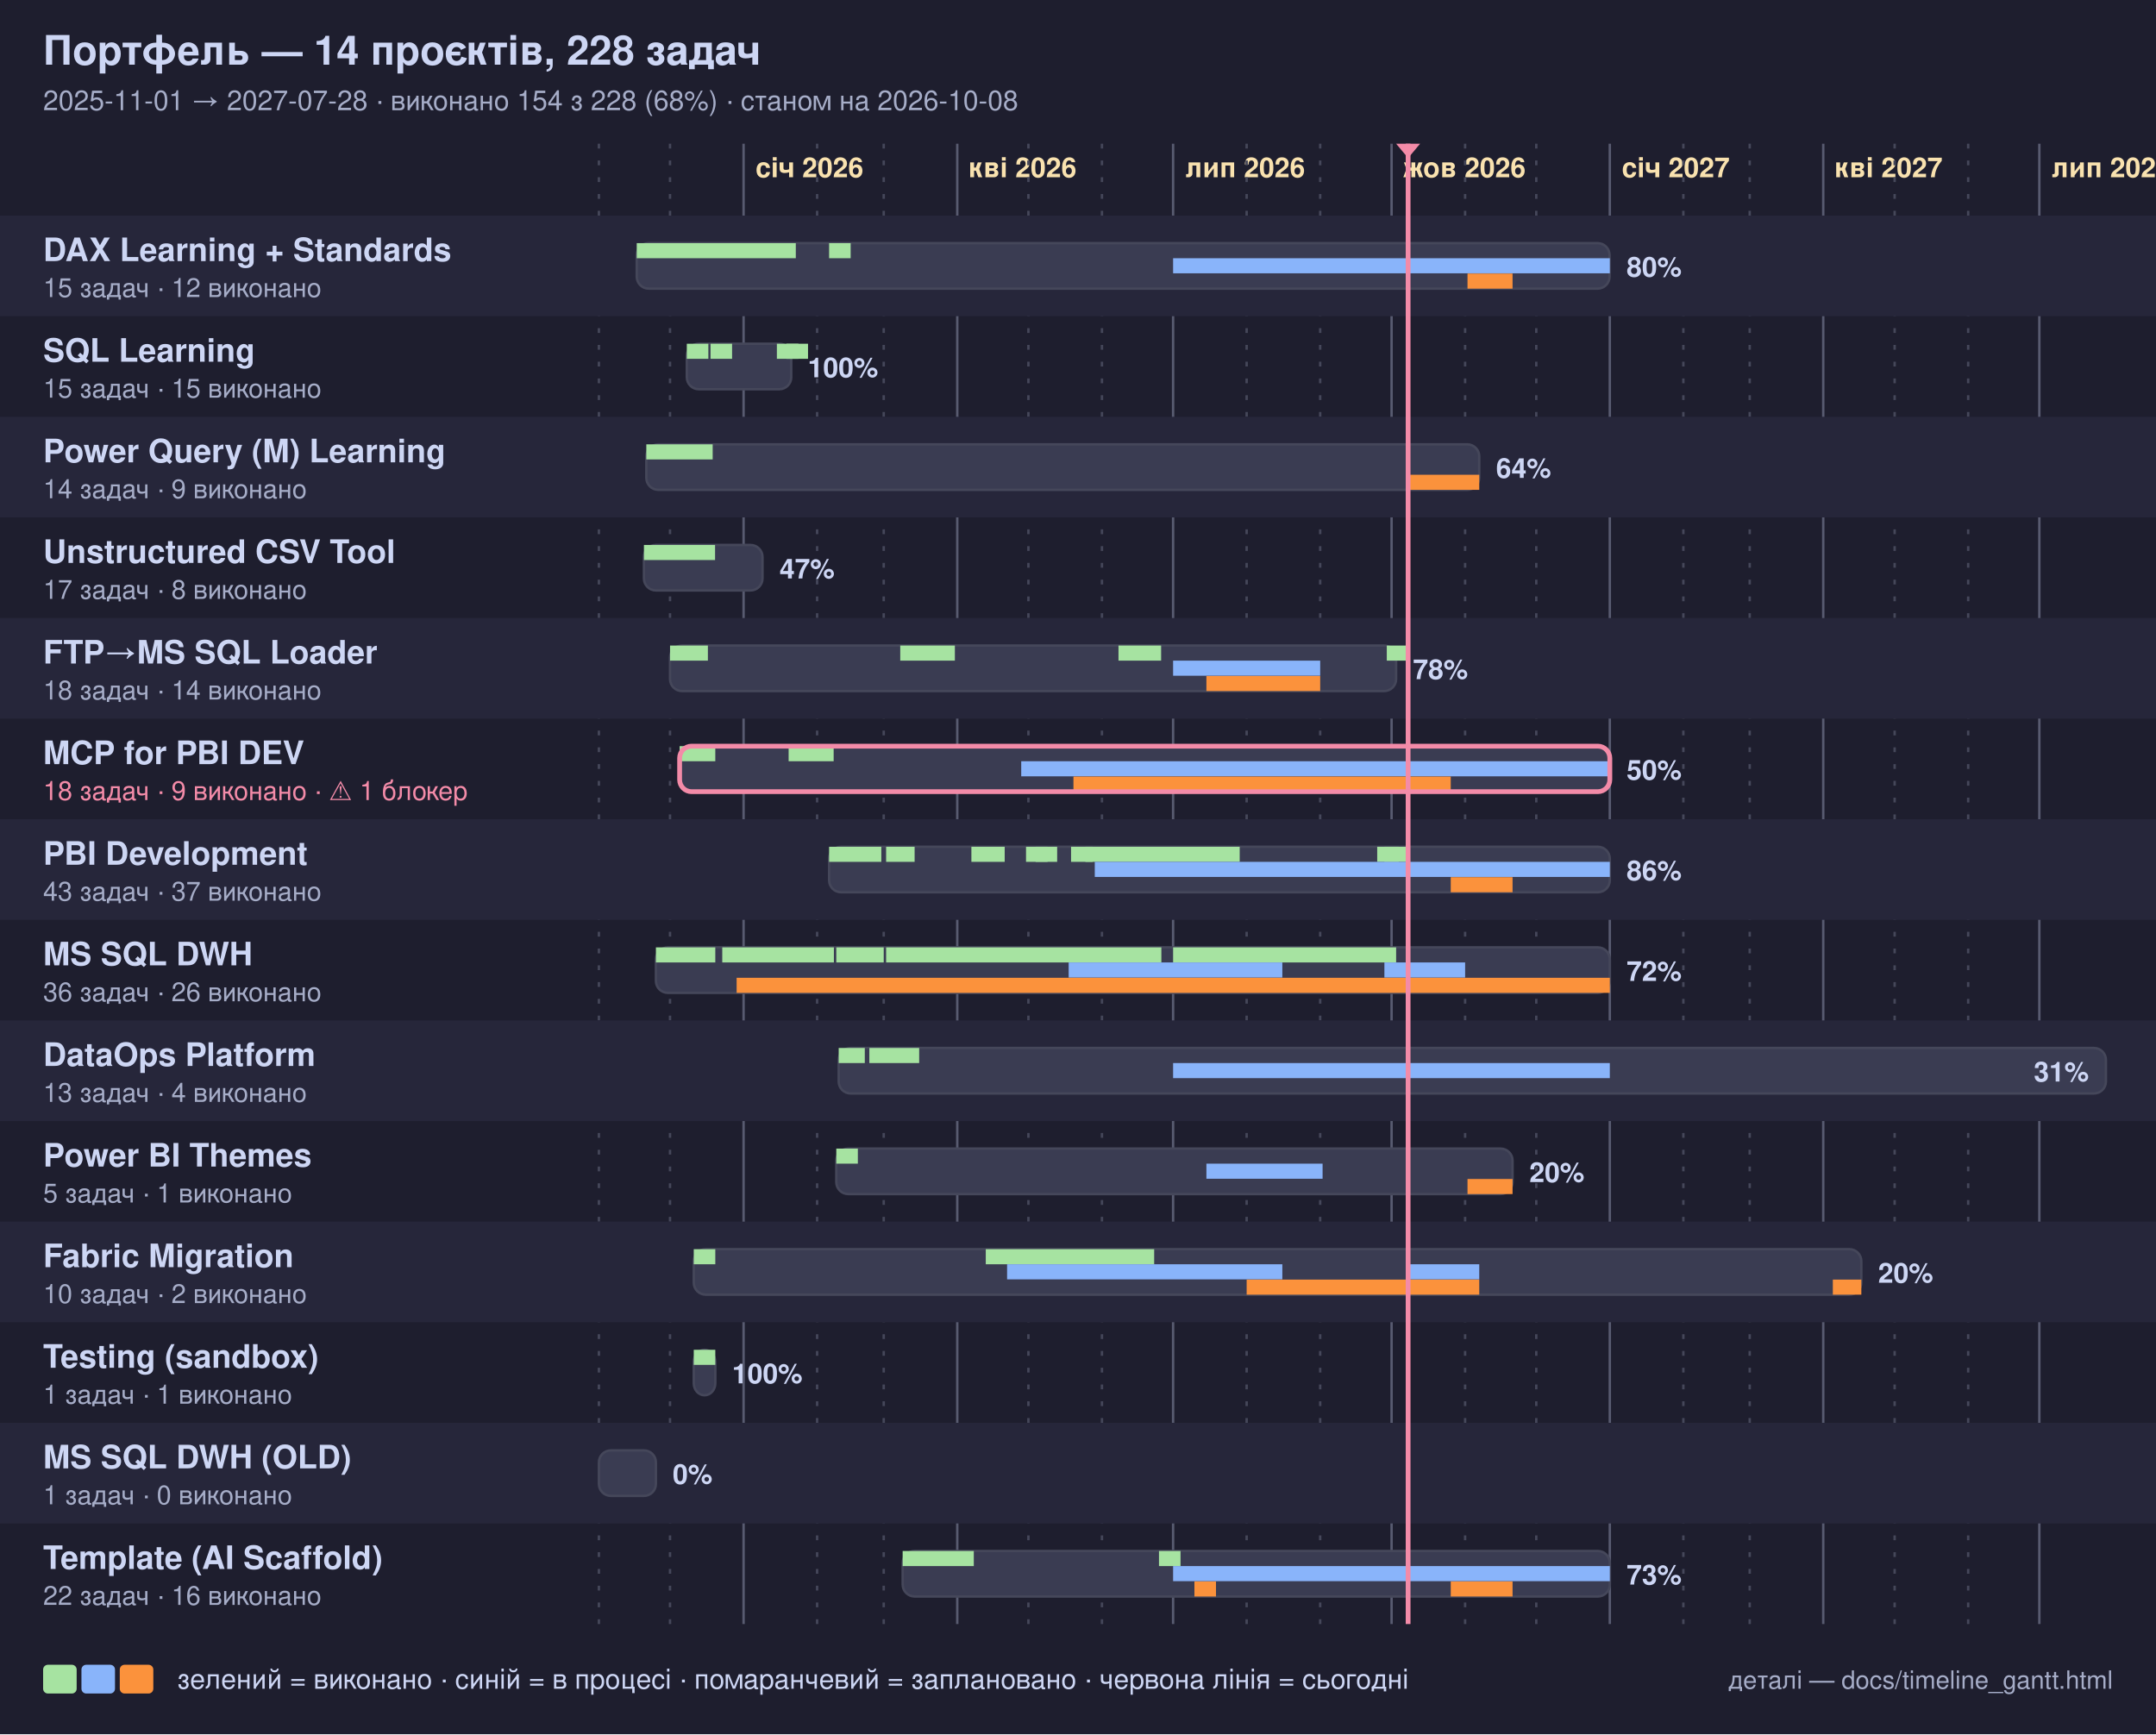
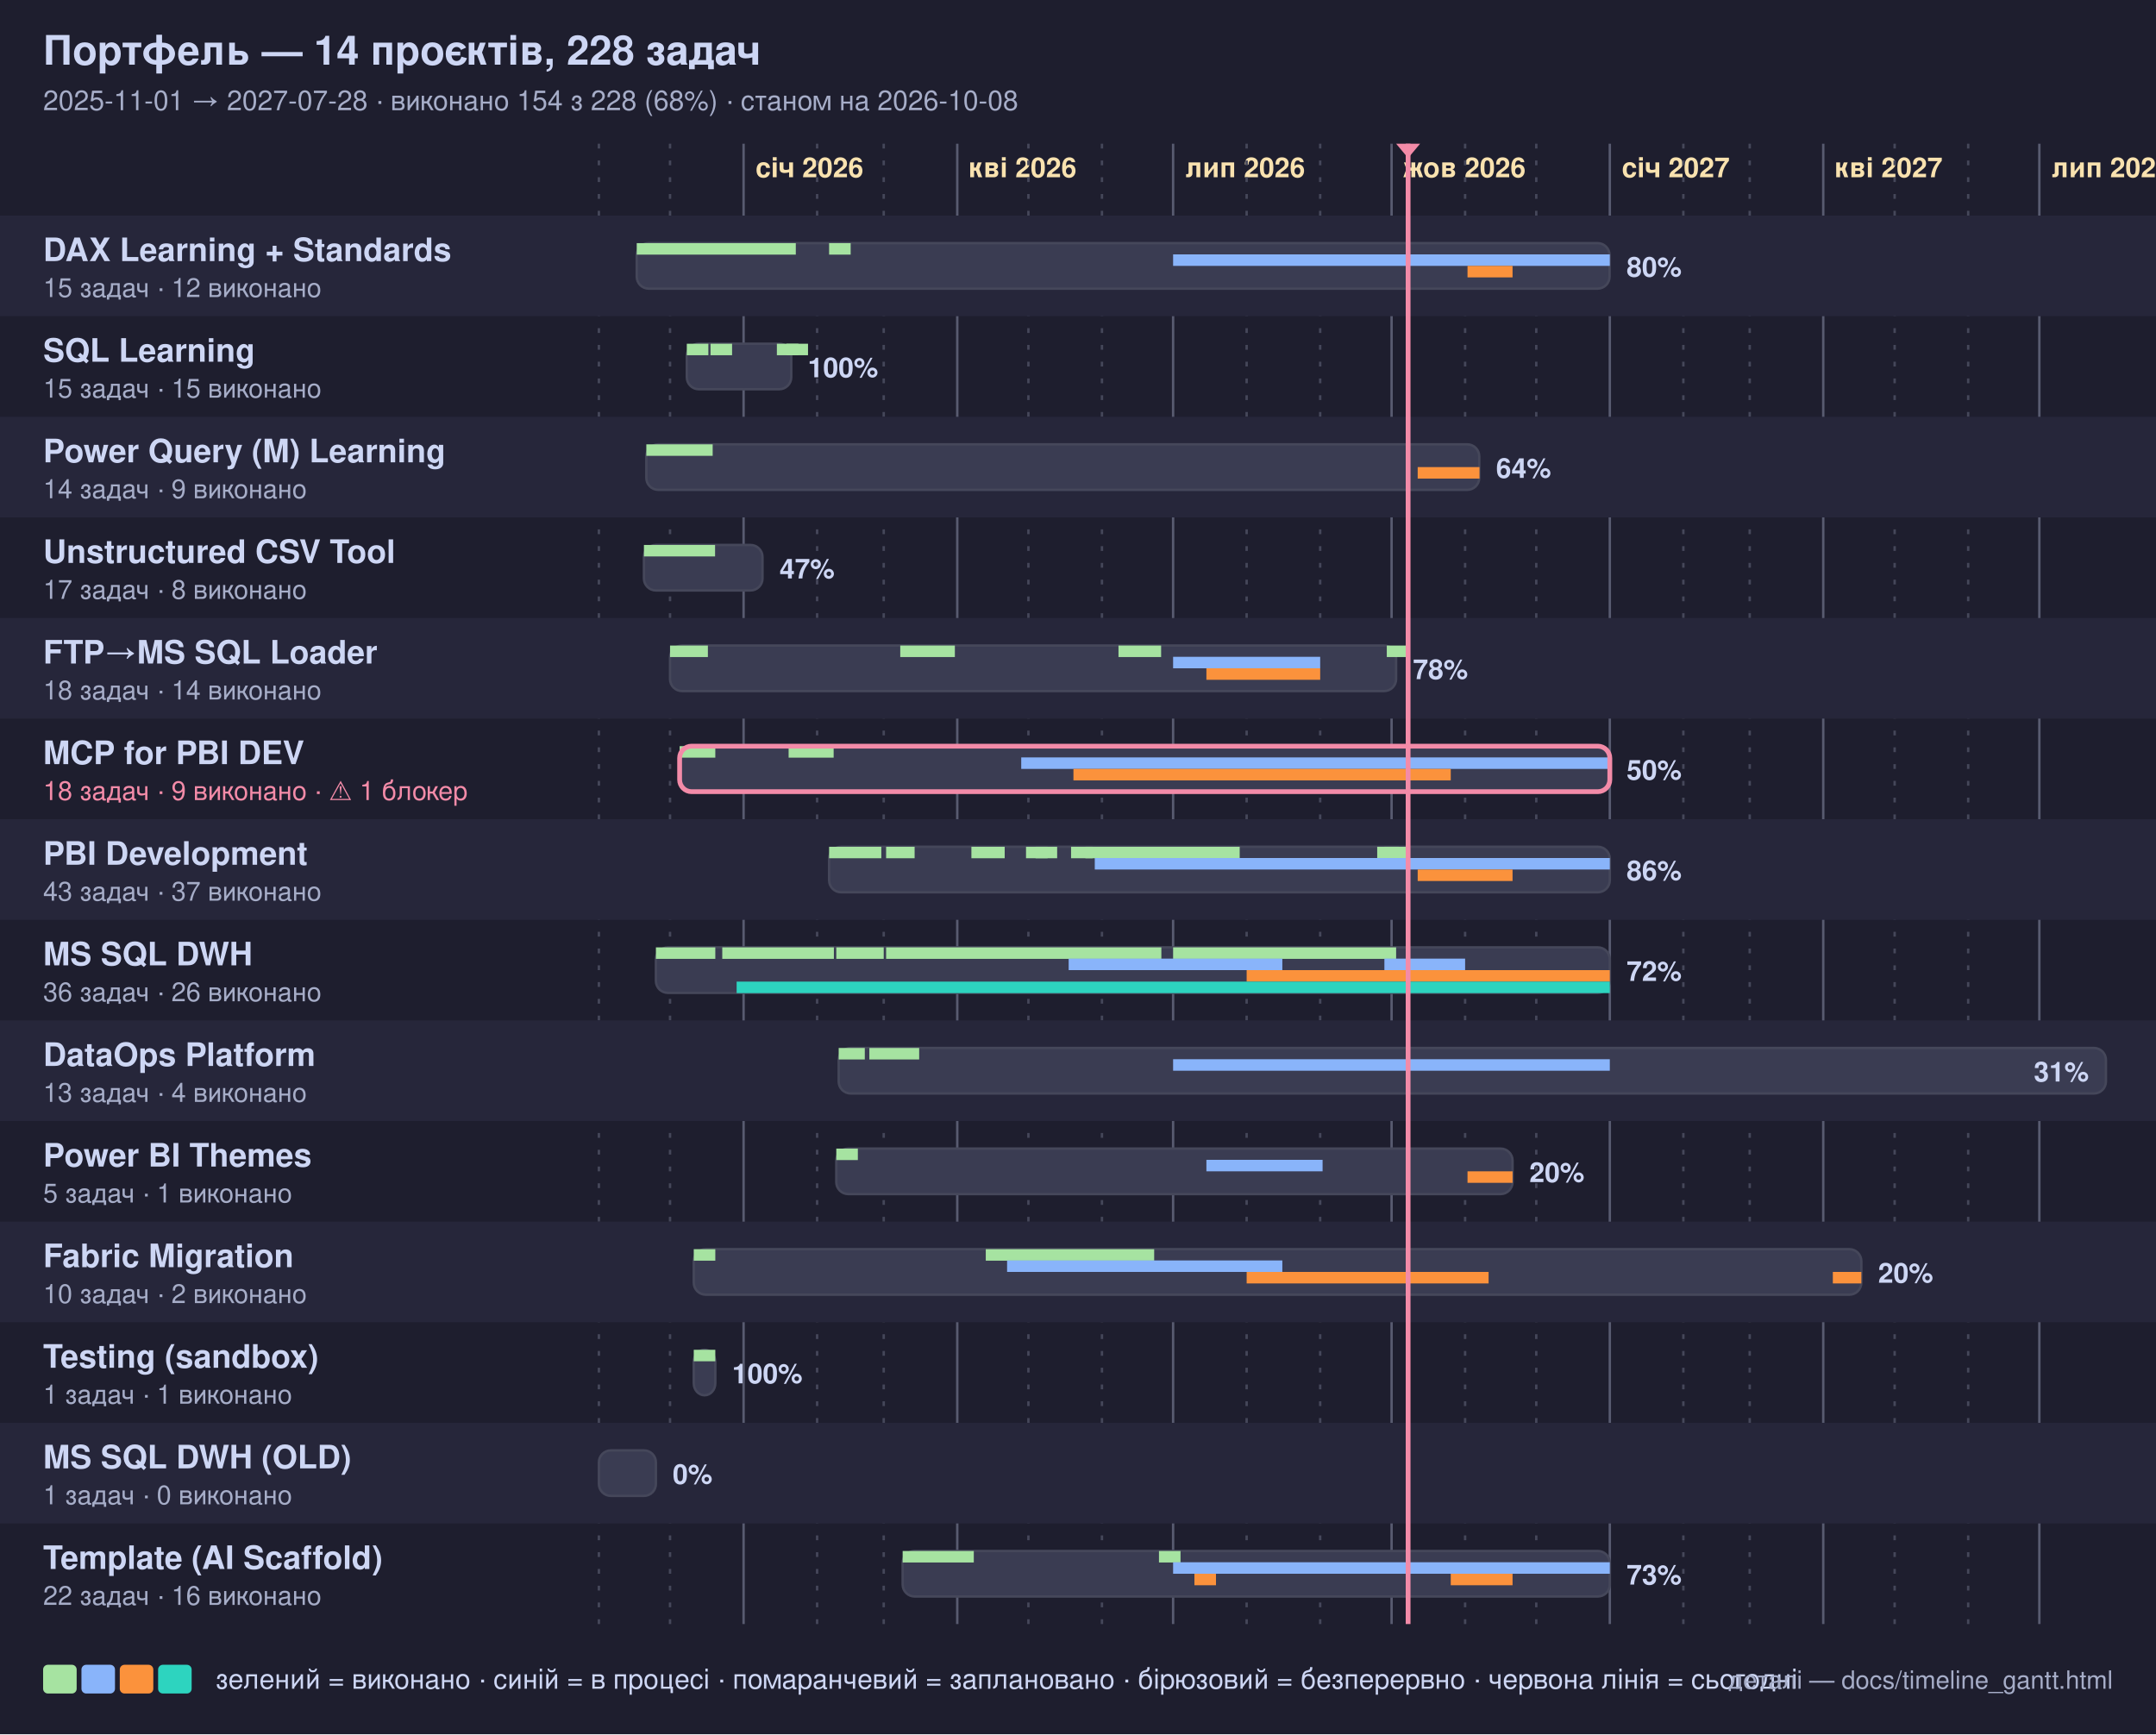
<svg xmlns="http://www.w3.org/2000/svg" width="900" height="724" viewBox="0 0 900 724" role="img" aria-label="Портфель — 14 проєктів, 228 задач" font-family="Segoe UI,Helvetica,Arial,sans-serif">
  <rect width="900" height="724" fill="#1e1e2e" />
  <text x="18" y="27" font-size="17" font-weight="700" fill="#cdd6f4">Портфель — 14 проєктів, 228 задач</text>
  <text x="18" y="46" font-size="11.5" fill="#a6adc8">2025-11-01 → 2027-07-28 · виконано 154 з 228 (68%) · станом на 2026-10-08</text>
  <line x1="250.0" y1="60.0" x2="250.0" y2="678.0" stroke="#45475a" stroke-width="1" stroke-dasharray="2 5" />
  <line x1="279.7" y1="60.0" x2="279.7" y2="678.0" stroke="#45475a" stroke-width="1" stroke-dasharray="2 5" />
  <line x1="310.4" y1="60.0" x2="310.4" y2="678.0" stroke="#585b70" stroke-width="1" />
  <text x="315.4" y="74.0" font-size="11.5" font-weight="600" fill="#f9e2af">січ 2026</text>
  <line x1="341.1" y1="60.0" x2="341.1" y2="678.0" stroke="#45475a" stroke-width="1" stroke-dasharray="2 5" />
  <line x1="368.9" y1="60.0" x2="368.9" y2="678.0" stroke="#45475a" stroke-width="1" stroke-dasharray="2 5" />
  <line x1="399.6" y1="60.0" x2="399.6" y2="678.0" stroke="#585b70" stroke-width="1" />
  <text x="404.6" y="74.0" font-size="11.5" font-weight="600" fill="#f9e2af">кві 2026</text>
  <line x1="429.3" y1="60.0" x2="429.3" y2="678.0" stroke="#45475a" stroke-width="1" stroke-dasharray="2 5" />
  <line x1="460.0" y1="60.0" x2="460.0" y2="678.0" stroke="#45475a" stroke-width="1" stroke-dasharray="2 5" />
  <line x1="489.7" y1="60.0" x2="489.7" y2="678.0" stroke="#585b70" stroke-width="1" />
  <text x="494.7" y="74.0" font-size="11.5" font-weight="600" fill="#f9e2af">лип 2026</text>
  <line x1="520.4" y1="60.0" x2="520.4" y2="678.0" stroke="#45475a" stroke-width="1" stroke-dasharray="2 5" />
  <line x1="551.1" y1="60.0" x2="551.1" y2="678.0" stroke="#45475a" stroke-width="1" stroke-dasharray="2 5" />
  <line x1="580.9" y1="60.0" x2="580.9" y2="678.0" stroke="#585b70" stroke-width="1" />
  <text x="585.9" y="74.0" font-size="11.5" font-weight="600" fill="#f9e2af">жов 2026</text>
  <line x1="611.6" y1="60.0" x2="611.6" y2="678.0" stroke="#45475a" stroke-width="1" stroke-dasharray="2 5" />
  <line x1="641.3" y1="60.0" x2="641.3" y2="678.0" stroke="#45475a" stroke-width="1" stroke-dasharray="2 5" />
  <line x1="672.0" y1="60.0" x2="672.0" y2="678.0" stroke="#585b70" stroke-width="1" />
  <text x="677.0" y="74.0" font-size="11.5" font-weight="600" fill="#f9e2af">січ 2027</text>
  <line x1="702.7" y1="60.0" x2="702.7" y2="678.0" stroke="#45475a" stroke-width="1" stroke-dasharray="2 5" />
  <line x1="730.4" y1="60.0" x2="730.4" y2="678.0" stroke="#45475a" stroke-width="1" stroke-dasharray="2 5" />
  <line x1="761.1" y1="60.0" x2="761.1" y2="678.0" stroke="#585b70" stroke-width="1" />
  <text x="766.1" y="74.0" font-size="11.5" font-weight="600" fill="#f9e2af">кві 2027</text>
  <line x1="790.9" y1="60.0" x2="790.9" y2="678.0" stroke="#45475a" stroke-width="1" stroke-dasharray="2 5" />
  <line x1="821.6" y1="60.0" x2="821.6" y2="678.0" stroke="#45475a" stroke-width="1" stroke-dasharray="2 5" />
  <line x1="851.3" y1="60.0" x2="851.3" y2="678.0" stroke="#585b70" stroke-width="1" />
  <text x="856.3" y="74.0" font-size="11.5" font-weight="600" fill="#f9e2af">лип 2027</text>
  <rect x="0" y="90.0" width="900" height="42" fill="#26263a" />
  <text x="18" y="109.0" font-size="13.5" font-weight="600" fill="#cdd6f4">DAX Learning + Standards</text>
  <text x="18" y="124.0" font-size="11" fill="#a6adc8">15 задач · 12 виконано</text>
  <rect x="265.8" y="101.5" width="406.1" height="19" rx="5" fill="#3a3c52" stroke="#45475a" stroke-width="1" />
-   <rect x="265.8" y="101.5" width="66.4" height="6.3" fill="#a6e3a1" />
-   <rect x="346.1" y="101.5" width="9.0" height="6.3" fill="#a6e3a1" />
-   <rect x="489.7" y="107.8" width="182.3" height="6.3" fill="#89b4fa" />
-   <rect x="612.6" y="114.2" width="18.8" height="6.3" fill="#fb923c" />
+   <rect x="265.8" y="101.5" width="66.4" height="4.8" fill="#a6e3a1" />
+   <rect x="346.1" y="101.5" width="9.0" height="4.8" fill="#a6e3a1" />
+   <rect x="489.7" y="106.2" width="182.3" height="4.8" fill="#89b4fa" />
+   <rect x="612.6" y="111.0" width="18.8" height="4.8" fill="#fb923c" />
  <text x="679.0" y="115.5" font-size="11.5" font-weight="600" fill="#cdd6f4">80%</text>
  <text x="18" y="151.0" font-size="13.5" font-weight="600" fill="#cdd6f4">SQL Learning</text>
  <text x="18" y="166.0" font-size="11" fill="#a6adc8">15 задач · 15 виконано</text>
  <rect x="286.7" y="143.5" width="43.6" height="19" rx="5" fill="#3a3c52" stroke="#45475a" stroke-width="1" />
-   <rect x="286.7" y="143.5" width="9.0" height="6.3" fill="#a6e3a1" />
-   <rect x="296.6" y="143.5" width="9.0" height="6.3" fill="#a6e3a1" />
-   <rect x="324.3" y="143.5" width="9.0" height="6.3" fill="#a6e3a1" />
-   <rect x="328.3" y="143.5" width="9.0" height="6.3" fill="#a6e3a1" />
+   <rect x="286.7" y="143.5" width="9.0" height="4.8" fill="#a6e3a1" />
+   <rect x="296.6" y="143.5" width="9.0" height="4.8" fill="#a6e3a1" />
+   <rect x="324.3" y="143.5" width="9.0" height="4.8" fill="#a6e3a1" />
+   <rect x="328.3" y="143.5" width="9.0" height="4.8" fill="#a6e3a1" />
  <text x="337.2" y="157.5" font-size="11.5" font-weight="600" fill="#cdd6f4">100%</text>
  <rect x="0" y="174.0" width="900" height="42" fill="#26263a" />
  <text x="18" y="193.0" font-size="13.5" font-weight="600" fill="#cdd6f4">Power Query (M) Learning</text>
  <text x="18" y="208.0" font-size="11" fill="#a6adc8">14 задач · 9 виконано</text>
  <rect x="269.8" y="185.5" width="347.7" height="19" rx="5" fill="#3a3c52" stroke="#45475a" stroke-width="1" />
-   <rect x="269.8" y="185.5" width="27.7" height="6.3" fill="#a6e3a1" />
-   <rect x="587.8" y="198.2" width="29.7" height="6.3" fill="#fb923c" />
+   <rect x="269.8" y="185.5" width="27.7" height="4.8" fill="#a6e3a1" />
+   <rect x="591.8" y="195.0" width="25.8" height="4.8" fill="#fb923c" />
  <text x="624.5" y="199.5" font-size="11.5" font-weight="600" fill="#cdd6f4">64%</text>
  <text x="18" y="235.0" font-size="13.5" font-weight="600" fill="#cdd6f4">Unstructured CSV Tool</text>
  <text x="18" y="250.0" font-size="11" fill="#a6adc8">17 задач · 8 виконано</text>
  <rect x="268.8" y="227.5" width="49.5" height="19" rx="5" fill="#3a3c52" stroke="#45475a" stroke-width="1" />
-   <rect x="268.8" y="227.5" width="29.7" height="6.3" fill="#a6e3a1" />
+   <rect x="268.8" y="227.5" width="29.7" height="4.8" fill="#a6e3a1" />
  <text x="325.4" y="241.5" font-size="11.5" font-weight="600" fill="#cdd6f4">47%</text>
  <rect x="0" y="258.0" width="900" height="42" fill="#26263a" />
  <text x="18" y="277.0" font-size="13.5" font-weight="600" fill="#cdd6f4">FTP→MS SQL Loader</text>
  <text x="18" y="292.0" font-size="11" fill="#a6adc8">18 задач · 14 виконано</text>
  <rect x="279.7" y="269.5" width="303.1" height="19" rx="5" fill="#3a3c52" stroke="#45475a" stroke-width="1" />
-   <rect x="279.7" y="269.5" width="15.8" height="6.3" fill="#a6e3a1" />
-   <rect x="375.8" y="269.5" width="22.8" height="6.3" fill="#a6e3a1" />
-   <rect x="466.9" y="269.5" width="17.8" height="6.3" fill="#a6e3a1" />
-   <rect x="578.9" y="269.5" width="9.0" height="6.3" fill="#a6e3a1" />
-   <rect x="489.7" y="275.8" width="61.4" height="6.3" fill="#89b4fa" />
-   <rect x="503.6" y="282.2" width="47.5" height="6.3" fill="#fb923c" />
+   <rect x="279.7" y="269.5" width="15.8" height="4.8" fill="#a6e3a1" />
+   <rect x="375.8" y="269.5" width="22.8" height="4.8" fill="#a6e3a1" />
+   <rect x="466.9" y="269.5" width="17.8" height="4.8" fill="#a6e3a1" />
+   <rect x="578.9" y="269.5" width="9.0" height="4.8" fill="#a6e3a1" />
+   <rect x="489.7" y="274.2" width="61.4" height="4.8" fill="#89b4fa" />
+   <rect x="503.6" y="279.0" width="47.5" height="4.8" fill="#fb923c" />
  <text x="589.8" y="283.5" font-size="11.5" font-weight="600" fill="#cdd6f4">78%</text>
  <text x="18" y="319.0" font-size="13.5" font-weight="600" fill="#cdd6f4">MCP for PBI DEV</text>
  <text x="18" y="334.0" font-size="11" fill="#f38ba8">18 задач · 9 виконано · ⚠ 1 блокер</text>
  <rect x="283.7" y="311.5" width="388.3" height="19" rx="5" fill="#3a3c52" stroke="#45475a" stroke-width="1" />
-   <rect x="283.7" y="311.5" width="14.9" height="6.3" fill="#a6e3a1" />
-   <rect x="329.2" y="311.5" width="18.8" height="6.3" fill="#a6e3a1" />
-   <rect x="426.3" y="317.8" width="245.7" height="6.3" fill="#89b4fa" />
-   <rect x="448.1" y="324.2" width="157.5" height="6.3" fill="#fb923c" />
+   <rect x="283.7" y="311.5" width="14.9" height="4.8" fill="#a6e3a1" />
+   <rect x="329.2" y="311.5" width="18.8" height="4.8" fill="#a6e3a1" />
+   <rect x="426.3" y="316.2" width="245.7" height="4.8" fill="#89b4fa" />
+   <rect x="448.1" y="321.0" width="157.5" height="4.8" fill="#fb923c" />
  <rect x="283.7" y="311.5" width="388.3" height="19" rx="5" fill="none" stroke="#f38ba8" stroke-width="2" />
  <text x="679.0" y="325.5" font-size="11.5" font-weight="600" fill="#cdd6f4">50%</text>
  <rect x="0" y="342.0" width="900" height="42" fill="#26263a" />
  <text x="18" y="361.0" font-size="13.5" font-weight="600" fill="#cdd6f4">PBI Development</text>
  <text x="18" y="376.0" font-size="11" fill="#a6adc8">43 задач · 37 виконано</text>
  <rect x="346.1" y="353.5" width="325.9" height="19" rx="5" fill="#3a3c52" stroke="#45475a" stroke-width="1" />
-   <rect x="346.1" y="353.5" width="21.8" height="6.3" fill="#a6e3a1" />
-   <rect x="369.9" y="353.5" width="11.9" height="6.3" fill="#a6e3a1" />
-   <rect x="405.5" y="353.5" width="13.9" height="6.3" fill="#a6e3a1" />
-   <rect x="428.3" y="353.5" width="9.0" height="6.3" fill="#a6e3a1" />
-   <rect x="432.3" y="353.5" width="9.0" height="6.3" fill="#a6e3a1" />
-   <rect x="447.1" y="353.5" width="9.0" height="6.3" fill="#a6e3a1" />
-   <rect x="453.1" y="353.5" width="64.4" height="6.3" fill="#a6e3a1" />
-   <rect x="574.9" y="353.5" width="9.0" height="6.3" fill="#a6e3a1" />
-   <rect x="577.9" y="353.5" width="9.0" height="6.3" fill="#a6e3a1" />
-   <rect x="457.0" y="359.8" width="215.0" height="6.3" fill="#89b4fa" />
-   <rect x="605.6" y="366.2" width="25.8" height="6.3" fill="#fb923c" />
+   <rect x="346.1" y="353.5" width="21.8" height="4.8" fill="#a6e3a1" />
+   <rect x="369.9" y="353.5" width="11.9" height="4.8" fill="#a6e3a1" />
+   <rect x="405.5" y="353.5" width="13.9" height="4.8" fill="#a6e3a1" />
+   <rect x="428.3" y="353.5" width="9.0" height="4.8" fill="#a6e3a1" />
+   <rect x="432.3" y="353.5" width="9.0" height="4.8" fill="#a6e3a1" />
+   <rect x="447.1" y="353.5" width="9.0" height="4.8" fill="#a6e3a1" />
+   <rect x="453.1" y="353.5" width="64.4" height="4.8" fill="#a6e3a1" />
+   <rect x="574.9" y="353.5" width="9.0" height="4.8" fill="#a6e3a1" />
+   <rect x="577.9" y="353.5" width="9.0" height="4.8" fill="#a6e3a1" />
+   <rect x="457.0" y="358.2" width="215.0" height="4.8" fill="#89b4fa" />
+   <rect x="591.8" y="363.0" width="39.6" height="4.8" fill="#fb923c" />
  <text x="679.0" y="367.5" font-size="11.5" font-weight="600" fill="#cdd6f4">86%</text>
  <text x="18" y="403.0" font-size="13.5" font-weight="600" fill="#cdd6f4">MS SQL DWH</text>
  <text x="18" y="418.0" font-size="11" fill="#a6adc8">36 задач · 26 виконано</text>
  <rect x="273.8" y="395.5" width="398.2" height="19" rx="5" fill="#3a3c52" stroke="#45475a" stroke-width="1" />
-   <rect x="273.8" y="395.5" width="24.8" height="6.3" fill="#a6e3a1" />
-   <rect x="301.5" y="395.5" width="46.6" height="6.3" fill="#a6e3a1" />
-   <rect x="349.1" y="395.5" width="19.8" height="6.3" fill="#a6e3a1" />
-   <rect x="369.9" y="395.5" width="114.9" height="6.3" fill="#a6e3a1" />
-   <rect x="489.7" y="395.5" width="93.1" height="6.3" fill="#a6e3a1" />
-   <rect x="446.1" y="401.8" width="89.2" height="6.3" fill="#89b4fa" />
-   <rect x="577.9" y="401.8" width="33.7" height="6.3" fill="#89b4fa" />
-   <rect x="307.5" y="408.2" width="364.5" height="6.3" fill="#fb923c" />
+   <rect x="273.8" y="395.5" width="24.8" height="4.8" fill="#a6e3a1" />
+   <rect x="301.5" y="395.5" width="46.6" height="4.8" fill="#a6e3a1" />
+   <rect x="349.1" y="395.5" width="19.8" height="4.8" fill="#a6e3a1" />
+   <rect x="369.9" y="395.5" width="114.9" height="4.8" fill="#a6e3a1" />
+   <rect x="489.7" y="395.5" width="93.1" height="4.8" fill="#a6e3a1" />
+   <rect x="446.1" y="400.2" width="89.2" height="4.8" fill="#89b4fa" />
+   <rect x="577.9" y="400.2" width="33.7" height="4.8" fill="#89b4fa" />
+   <rect x="520.4" y="405.0" width="151.6" height="4.8" fill="#fb923c" />
+   <rect x="307.5" y="409.8" width="364.5" height="4.8" fill="#2dd4bf" />
  <text x="679.0" y="409.5" font-size="11.5" font-weight="600" fill="#cdd6f4">72%</text>
  <rect x="0" y="426.0" width="900" height="42" fill="#26263a" />
  <text x="18" y="445.0" font-size="13.5" font-weight="600" fill="#cdd6f4">DataOps Platform</text>
  <text x="18" y="460.0" font-size="11" fill="#a6adc8">13 задач · 4 виконано</text>
  <rect x="350.1" y="437.5" width="529.0" height="19" rx="5" fill="#3a3c52" stroke="#45475a" stroke-width="1" />
-   <rect x="350.1" y="437.5" width="10.9" height="6.3" fill="#a6e3a1" />
-   <rect x="362.9" y="437.5" width="20.8" height="6.3" fill="#a6e3a1" />
-   <rect x="489.7" y="443.8" width="182.3" height="6.3" fill="#89b4fa" />
+   <rect x="350.1" y="437.5" width="10.9" height="4.8" fill="#a6e3a1" />
+   <rect x="362.9" y="437.5" width="20.8" height="4.8" fill="#a6e3a1" />
+   <rect x="489.7" y="442.2" width="182.3" height="4.8" fill="#89b4fa" />
  <text x="872.0" y="451.5" text-anchor="end" font-size="11.5" font-weight="700" fill="#cdd6f4">31%</text>
  <text x="18" y="487.0" font-size="13.5" font-weight="600" fill="#cdd6f4">Power BI Themes</text>
  <text x="18" y="502.0" font-size="11" fill="#a6adc8">5 задач · 1 виконано</text>
  <rect x="349.1" y="479.5" width="282.3" height="19" rx="5" fill="#3a3c52" stroke="#45475a" stroke-width="1" />
-   <rect x="349.1" y="479.5" width="9.0" height="6.3" fill="#a6e3a1" />
-   <rect x="503.6" y="485.8" width="48.5" height="6.3" fill="#89b4fa" />
-   <rect x="612.6" y="492.2" width="18.8" height="6.3" fill="#fb923c" />
+   <rect x="349.1" y="479.5" width="9.0" height="4.8" fill="#a6e3a1" />
+   <rect x="503.6" y="484.2" width="48.5" height="4.8" fill="#89b4fa" />
+   <rect x="612.6" y="489.0" width="18.8" height="4.8" fill="#fb923c" />
  <text x="638.4" y="493.5" font-size="11.5" font-weight="600" fill="#cdd6f4">20%</text>
  <rect x="0" y="510.0" width="900" height="42" fill="#26263a" />
  <text x="18" y="529.0" font-size="13.5" font-weight="600" fill="#cdd6f4">Fabric Migration</text>
  <text x="18" y="544.0" font-size="11" fill="#a6adc8">10 задач · 2 виконано</text>
  <rect x="289.6" y="521.5" width="487.4" height="19" rx="5" fill="#3a3c52" stroke="#45475a" stroke-width="1" />
-   <rect x="289.6" y="521.5" width="9.0" height="6.3" fill="#a6e3a1" />
-   <rect x="411.5" y="521.5" width="70.3" height="6.3" fill="#a6e3a1" />
-   <rect x="420.4" y="527.8" width="114.9" height="6.3" fill="#89b4fa" />
-   <rect x="587.8" y="527.8" width="29.7" height="6.3" fill="#89b4fa" />
-   <rect x="520.4" y="534.2" width="97.1" height="6.3" fill="#fb923c" />
-   <rect x="765.1" y="534.2" width="11.9" height="6.3" fill="#fb923c" />
+   <rect x="289.6" y="521.5" width="9.0" height="4.8" fill="#a6e3a1" />
+   <rect x="411.5" y="521.5" width="70.3" height="4.8" fill="#a6e3a1" />
+   <rect x="420.4" y="526.2" width="114.9" height="4.8" fill="#89b4fa" />
+   <rect x="520.4" y="531.0" width="101.0" height="4.8" fill="#fb923c" />
+   <rect x="765.1" y="531.0" width="11.9" height="4.8" fill="#fb923c" />
  <text x="784.0" y="535.5" font-size="11.5" font-weight="600" fill="#cdd6f4">20%</text>
  <text x="18" y="571.0" font-size="13.5" font-weight="600" fill="#cdd6f4">Testing (sandbox)</text>
  <text x="18" y="586.0" font-size="11" fill="#a6adc8">1 задач · 1 виконано</text>
  <rect x="289.6" y="563.5" width="9.0" height="19" rx="5" fill="#3a3c52" stroke="#45475a" stroke-width="1" />
-   <rect x="289.6" y="563.5" width="9.0" height="6.3" fill="#a6e3a1" />
+   <rect x="289.6" y="563.5" width="9.0" height="4.8" fill="#a6e3a1" />
  <text x="305.6" y="577.5" font-size="11.5" font-weight="600" fill="#cdd6f4">100%</text>
  <rect x="0" y="594.0" width="900" height="42" fill="#26263a" />
  <text x="18" y="613.0" font-size="13.5" font-weight="600" fill="#cdd6f4">MS SQL DWH (OLD)</text>
  <text x="18" y="628.0" font-size="11" fill="#a6adc8">1 задач · 0 виконано</text>
  <rect x="250.0" y="605.5" width="23.8" height="19" rx="5" fill="#3a3c52" stroke="#45475a" stroke-width="1" />
  <text x="280.8" y="619.5" font-size="11.5" font-weight="600" fill="#cdd6f4">0%</text>
  <text x="18" y="655.0" font-size="13.5" font-weight="600" fill="#cdd6f4">Template (AI Scaffold)</text>
  <text x="18" y="670.0" font-size="11" fill="#a6adc8">22 задач · 16 виконано</text>
  <rect x="376.8" y="647.5" width="295.2" height="19" rx="5" fill="#3a3c52" stroke="#45475a" stroke-width="1" />
-   <rect x="376.8" y="647.5" width="29.7" height="6.3" fill="#a6e3a1" />
-   <rect x="483.8" y="647.5" width="9.0" height="6.3" fill="#a6e3a1" />
-   <rect x="489.7" y="653.8" width="182.3" height="6.3" fill="#89b4fa" />
-   <rect x="498.6" y="660.2" width="9.0" height="6.3" fill="#fb923c" />
-   <rect x="605.6" y="660.2" width="25.8" height="6.3" fill="#fb923c" />
+   <rect x="376.8" y="647.5" width="29.7" height="4.8" fill="#a6e3a1" />
+   <rect x="483.8" y="647.5" width="9.0" height="4.8" fill="#a6e3a1" />
+   <rect x="489.7" y="652.2" width="182.3" height="4.8" fill="#89b4fa" />
+   <rect x="498.6" y="657.0" width="9.0" height="4.8" fill="#fb923c" />
+   <rect x="605.6" y="657.0" width="25.8" height="4.8" fill="#fb923c" />
  <text x="679.0" y="661.5" font-size="11.5" font-weight="600" fill="#cdd6f4">73%</text>
  <line x1="587.8" y1="60.0" x2="587.8" y2="678.0" stroke="#f38ba8" stroke-width="2" />
  <polygon points="582.8,60.0 592.8,60.0 587.8,66.0" fill="#f38ba8" />
  <rect x="18" y="695.0" width="14" height="12" rx="2" fill="#a6e3a1" />
  <rect x="34" y="695.0" width="14" height="12" rx="2" fill="#89b4fa" />
  <rect x="50" y="695.0" width="14" height="12" rx="2" fill="#fb923c" />
-   <text x="74" y="705.0" font-size="11.5" fill="#cdd6f4">зелений = виконано · синій = в процесі · помаранчевий = заплановано · червона лінія = сьогодні</text>
+   <rect x="66" y="695.0" width="14" height="12" rx="2" fill="#2dd4bf" />
+   <text x="90" y="705.0" font-size="11.5" fill="#cdd6f4">зелений = виконано · синій = в процесі · помаранчевий = заплановано · бірюзовий = безперервно · червона лінія = сьогодні</text>
  <text x="882" y="705.0" text-anchor="end" font-size="10.5" fill="#a6adc8">деталі — docs/timeline_gantt.html</text>
</svg>
